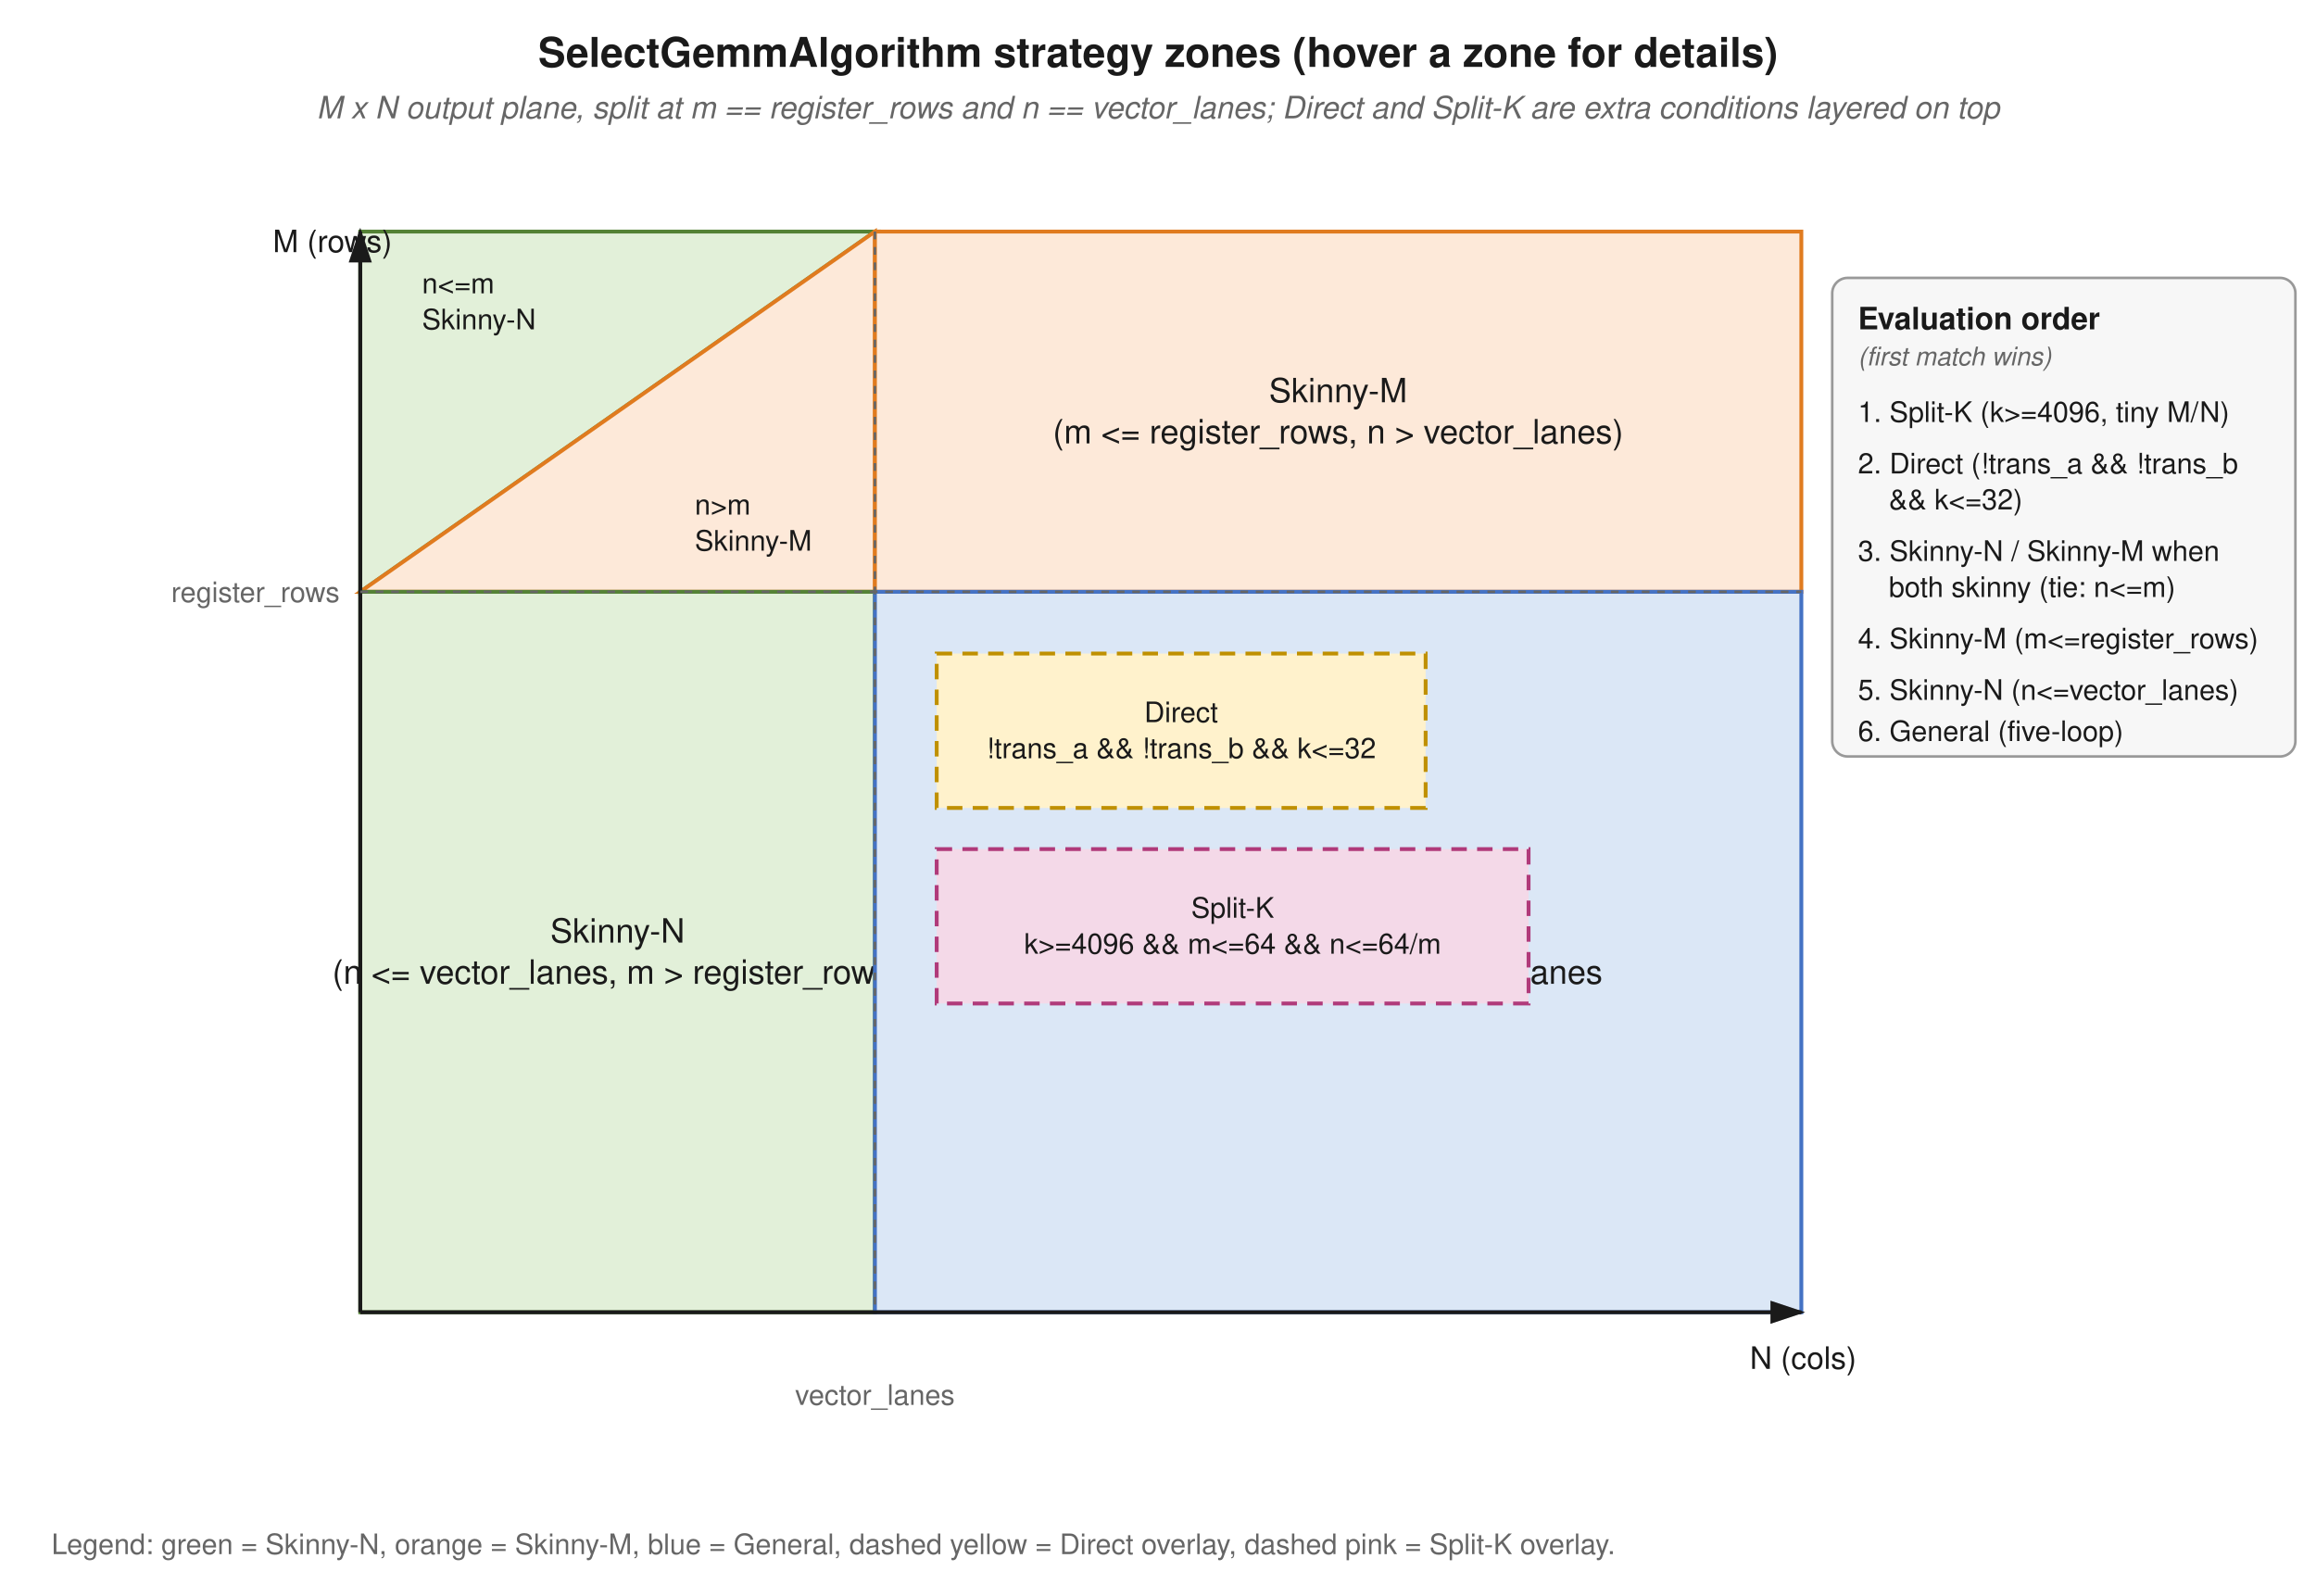
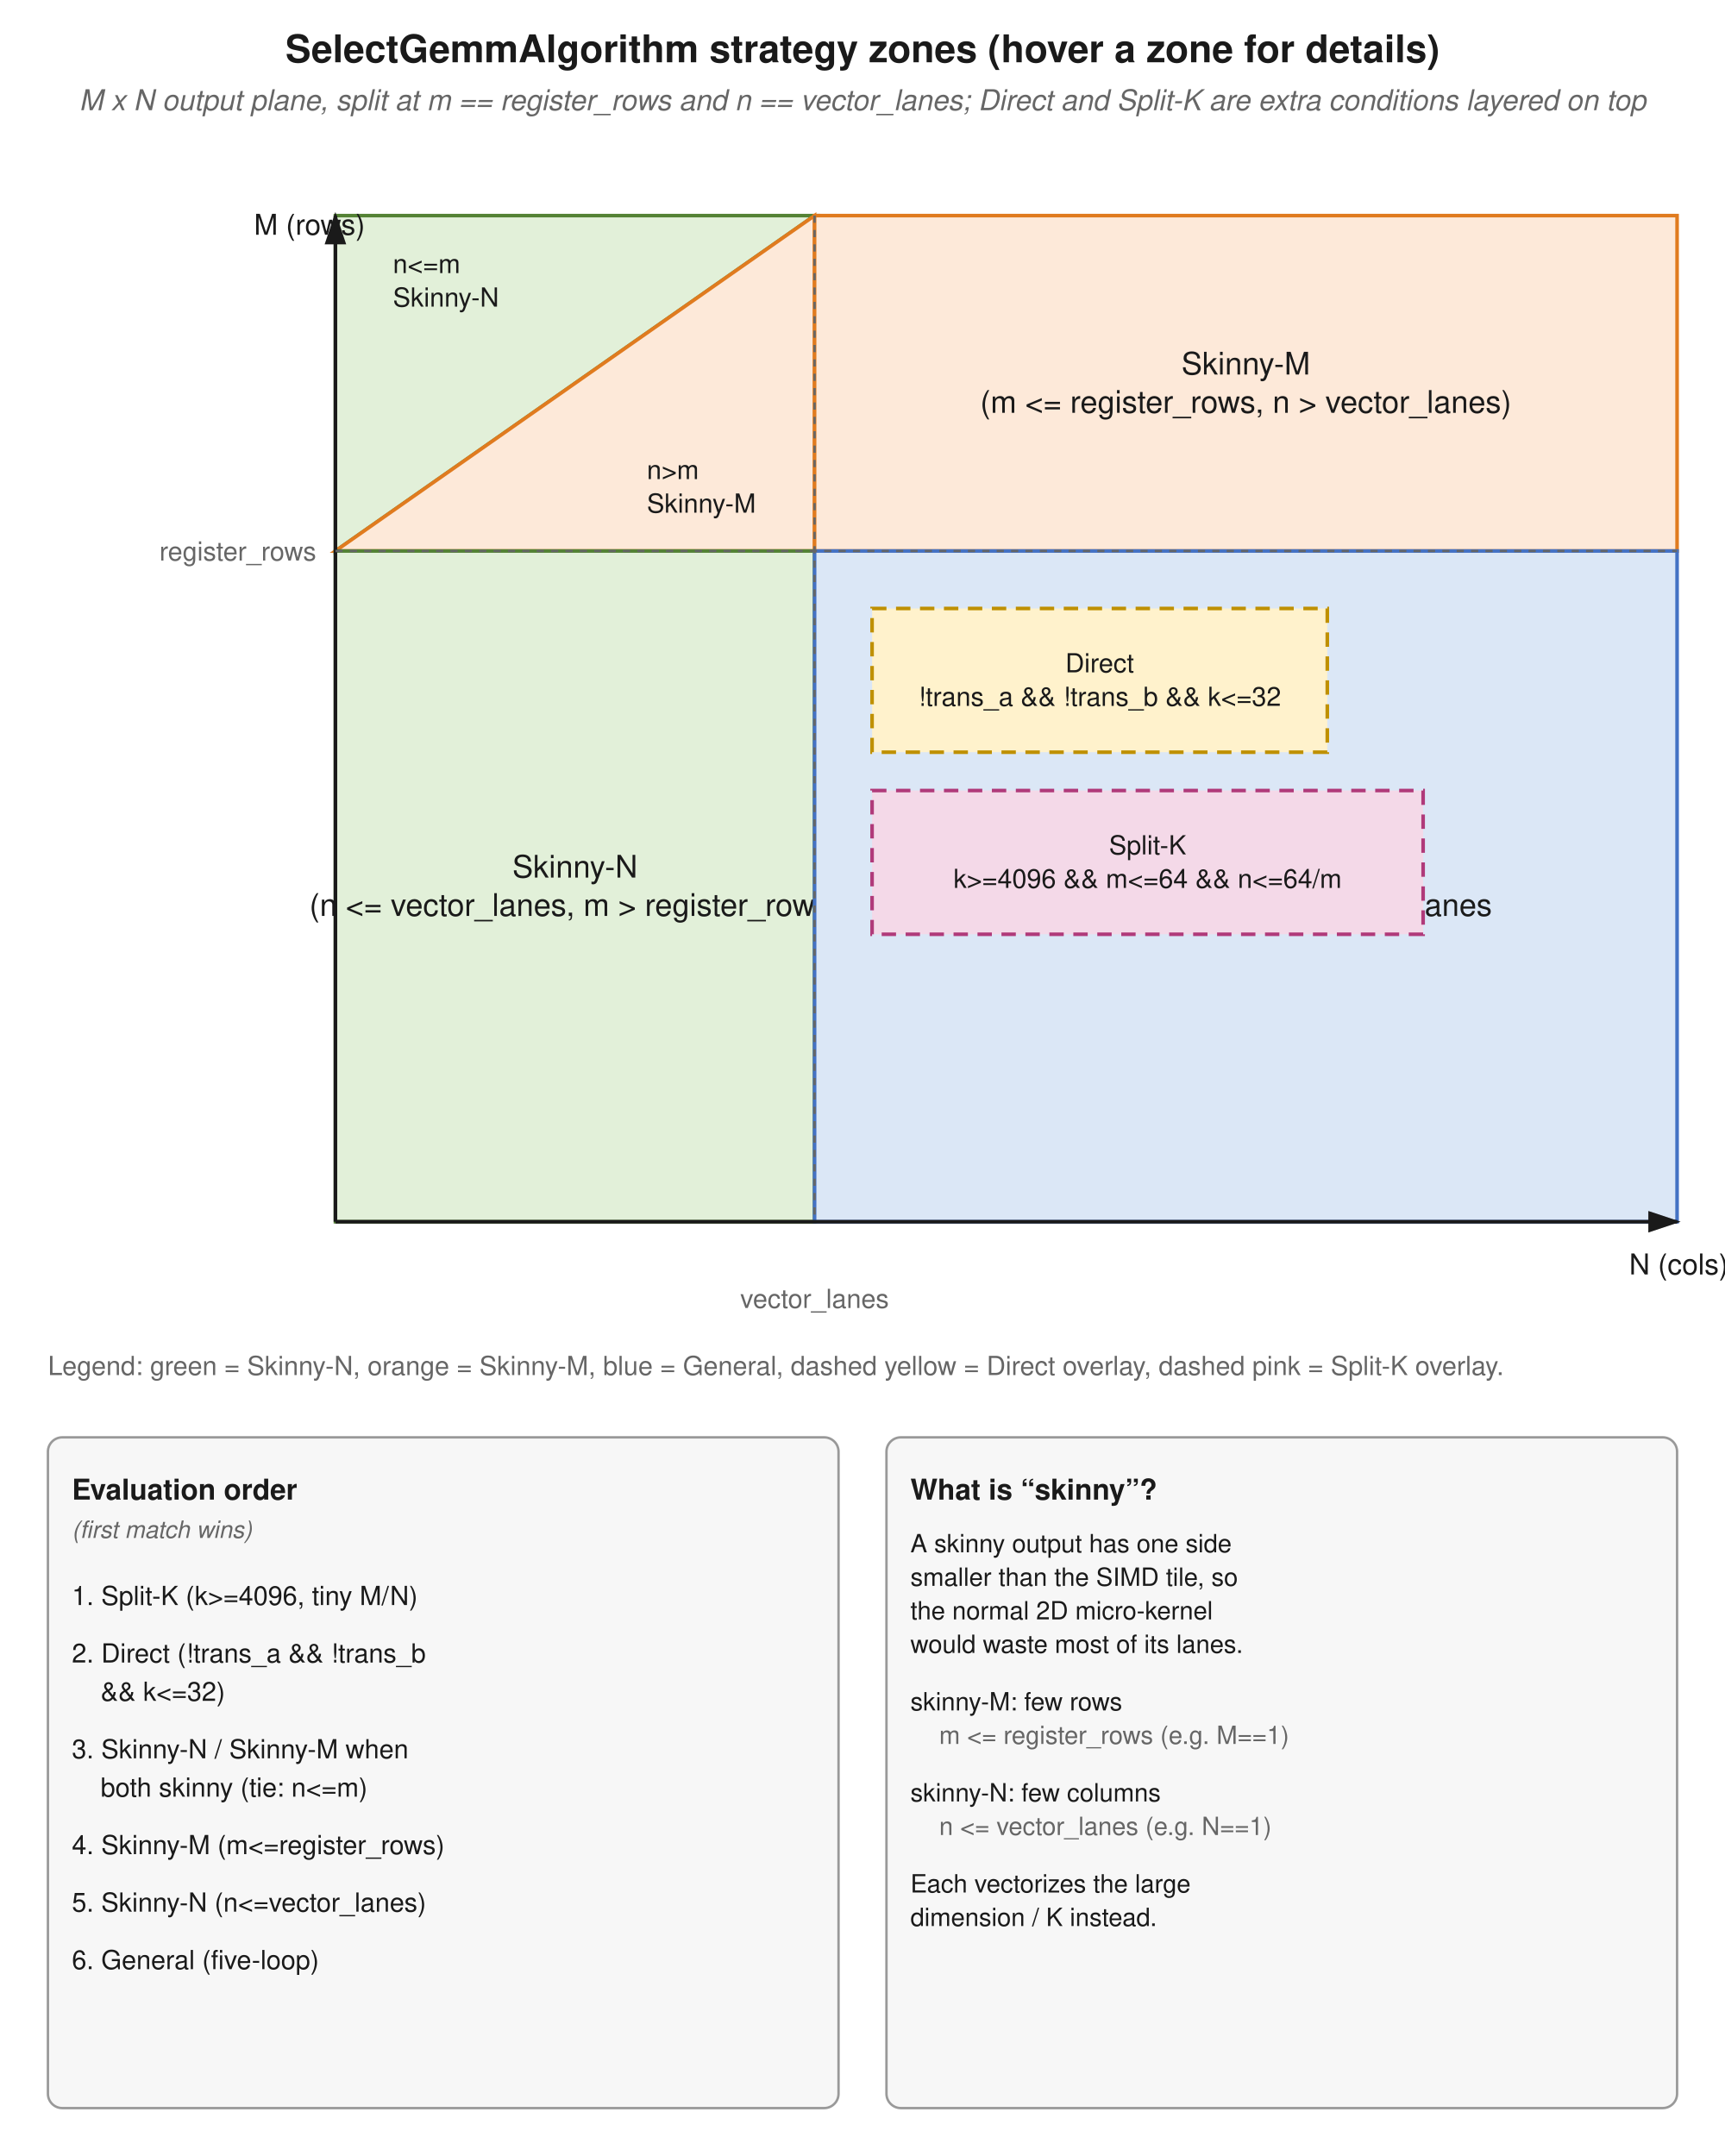
- <svg xmlns="http://www.w3.org/2000/svg" viewBox="0 0 900 620" font-family="Helvetica, Arial, sans-serif" role="img" aria-labelledby="gemm-strategy-zones-title">
+ <svg xmlns="http://www.w3.org/2000/svg" viewBox="0 0 720 900" font-family="Helvetica, Arial, sans-serif" role="img" aria-labelledby="gemm-strategy-zones-title">
  <defs>
    <marker id="axis-arrow" markerWidth="10" markerHeight="10" refX="8" refY="3" orient="auto" markerUnits="strokeWidth">
      <path d="M0,0 L0,6 L9,3 z" fill="#1a1a1a" />
    </marker>
  </defs>
-   <text x="450.0" y="26" text-anchor="middle" font-size="16" font-weight="bold" fill="#1a1a1a">SelectGemmAlgorithm strategy zones (hover a zone for details)</text>
-   <text x="450.0" y="46" text-anchor="middle" font-size="12" font-style="italic" fill="#666666">M x N output plane, split at m == register_rows and n == vector_lanes; Direct and Split-K are extra conditions layered on top</text>
+   <text x="360.0" y="26" text-anchor="middle" font-size="16" font-weight="bold" fill="#1a1a1a">SelectGemmAlgorithm strategy zones (hover a zone for details)</text>
+   <text x="360.0" y="46" text-anchor="middle" font-size="12" font-style="italic" fill="#666666">M x N output plane, split at m == register_rows and n == vector_lanes; Direct and Split-K are extra conditions layered on top</text>
  <g id="zone-both-skinny-n">
    <polygon points="140,90 340,90 140,230" fill="#e2f0d9" stroke="#548235" stroke-width="1.5" />
  </g>
  <g id="zone-both-skinny-m">
    <polygon points="340,90 340,230 140,230" fill="#fde9d9" stroke="#e07b1f" stroke-width="1.5" />
  </g>
  <text x="164" y="114" font-size="11" fill="#1a1a1a">n&lt;=m</text>
  <text x="164" y="128" font-size="11" fill="#1a1a1a">Skinny-N</text>
  <text x="270" y="200" font-size="11" fill="#1a1a1a">n&gt;m</text>
  <text x="270" y="214" font-size="11" fill="#1a1a1a">Skinny-M</text>
  <g class="zone" id="zone-skinny-m">
    <rect x="340" y="90" width="360" height="140" fill="#fde9d9" stroke="#e07b1f" stroke-width="1.5" />
    <text x="520.0" y="156.333" text-anchor="middle" font-size="13" fill="#1a1a1a">Skinny-M</text>
    <text x="520.0" y="172.333" text-anchor="middle" font-size="13" fill="#1a1a1a">(m &lt;= register_rows, n &gt; vector_lanes)</text>
  </g>
  <g class="zone" id="zone-skinny-n">
    <rect x="140" y="230" width="200" height="280" fill="#e2f0d9" stroke="#548235" stroke-width="1.5" />
    <text x="240.0" y="366.333" text-anchor="middle" font-size="13" fill="#1a1a1a">Skinny-N</text>
    <text x="240.0" y="382.333" text-anchor="middle" font-size="13" fill="#1a1a1a">(n &lt;= vector_lanes, m &gt; register_rows)</text>
  </g>
  <g class="zone" id="zone-general">
    <rect x="340" y="230" width="360" height="280" fill="#dbe7f6" stroke="#4472c4" stroke-width="1.5" />
    <text x="520.0" y="366.333" text-anchor="middle" font-size="13" fill="#1a1a1a">General (five-loop)</text>
    <text x="520.0" y="382.333" text-anchor="middle" font-size="13" fill="#1a1a1a">m &gt; register_rows, n &gt; vector_lanes</text>
  </g>
  <g class="zone" id="zone-direct">
    <rect x="364" y="254" width="190" height="60" fill="#fff2cc" stroke="#bf9000" stroke-width="1.5" stroke-dasharray="6,4" />
    <text x="459.0" y="280.667" text-anchor="middle" font-size="11" fill="#1a1a1a">Direct</text>
    <text x="459.0" y="294.667" text-anchor="middle" font-size="11" fill="#1a1a1a">!trans_a &amp;&amp; !trans_b &amp;&amp; k&lt;=32</text>
  </g>
  <g class="zone" id="zone-split-k">
    <rect x="364" y="330" width="230" height="60" fill="#f4d9e8" stroke="#b03a7a" stroke-width="1.5" stroke-dasharray="6,4" />
    <text x="479.0" y="356.667" text-anchor="middle" font-size="11" fill="#1a1a1a">Split-K</text>
    <text x="479.0" y="370.667" text-anchor="middle" font-size="11" fill="#1a1a1a">k&gt;=4096 &amp;&amp; m&lt;=64 &amp;&amp; n&lt;=64/m</text>
  </g>
  <line x1="140" y1="510" x2="140" y2="90" stroke="#1a1a1a" stroke-width="1.5" marker-end="url(#axis-arrow)" />
  <line x1="140" y1="510" x2="700" y2="510" stroke="#1a1a1a" stroke-width="1.5" marker-end="url(#axis-arrow)" />
  <text x="106" y="98" font-size="12" fill="#1a1a1a">M (rows)</text>
  <text x="680" y="532" font-size="12" fill="#1a1a1a">N (cols)</text>
  <text x="132" y="234" text-anchor="end" font-size="11" fill="#666666">register_rows</text>
  <text x="340" y="546" text-anchor="middle" font-size="11" fill="#666666">vector_lanes</text>
  <line x1="340" y1="90" x2="340" y2="510" stroke="#666666" stroke-width="1" stroke-dasharray="3,3" />
  <line x1="140" y1="230" x2="700" y2="230" stroke="#666666" stroke-width="1" stroke-dasharray="3,3" />
-   <text x="20" y="604" font-size="11" fill="#666666">Legend: green = Skinny-N, orange = Skinny-M, blue = General, dashed yellow = Direct overlay, dashed pink = Split-K overlay.</text>
+   <text x="20" y="574" font-size="11" fill="#666666">Legend: green = Skinny-N, orange = Skinny-M, blue = General, dashed yellow = Direct overlay, dashed pink = Split-K overlay.</text>
  <g id="eval-order">
-     <rect x="712" y="108" width="180" height="186" rx="6" ry="6" fill="#f7f7f7" stroke="#999999" stroke-width="1" />
-     <text x="722" y="128" font-size="12" font-weight="bold" fill="#1a1a1a">Evaluation order</text>
-     <text x="722" y="142" font-size="10" font-style="italic" fill="#666666">(first match wins)</text>
-     <text x="722" y="164" font-size="11" fill="#1a1a1a">1. Split-K (k&gt;=4096, tiny M/N)</text>
-     <text x="722" y="184" font-size="11" fill="#1a1a1a">2. Direct (!trans_a &amp;&amp; !trans_b</text>
-     <text x="734" y="198" font-size="11" fill="#1a1a1a">&amp;&amp; k&lt;=32)</text>
-     <text x="722" y="218" font-size="11" fill="#1a1a1a">3. Skinny-N / Skinny-M when</text>
-     <text x="734" y="232" font-size="11" fill="#1a1a1a">both skinny (tie: n&lt;=m)</text>
-     <text x="722" y="252" font-size="11" fill="#1a1a1a">4. Skinny-M (m&lt;=register_rows)</text>
-     <text x="722" y="272" font-size="11" fill="#1a1a1a">5. Skinny-N (n&lt;=vector_lanes)</text>
-     <text x="722" y="288" font-size="11" fill="#1a1a1a">6. General (five-loop)</text>
+     <rect x="20" y="600" width="330" height="280" rx="6" ry="6" fill="#f7f7f7" stroke="#999999" stroke-width="1" />
+     <text x="30" y="626" font-size="12" font-weight="bold" fill="#1a1a1a">Evaluation order</text>
+     <text x="30" y="642" font-size="10" font-style="italic" fill="#666666">(first match wins)</text>
+     <text x="30" y="670" font-size="11" fill="#1a1a1a">1. Split-K (k&gt;=4096, tiny M/N)</text>
+     <text x="30" y="694" font-size="11" fill="#1a1a1a">2. Direct (!trans_a &amp;&amp; !trans_b</text>
+     <text x="42" y="710" font-size="11" fill="#1a1a1a">&amp;&amp; k&lt;=32)</text>
+     <text x="30" y="734" font-size="11" fill="#1a1a1a">3. Skinny-N / Skinny-M when</text>
+     <text x="42" y="750" font-size="11" fill="#1a1a1a">both skinny (tie: n&lt;=m)</text>
+     <text x="30" y="774" font-size="11" fill="#1a1a1a">4. Skinny-M (m&lt;=register_rows)</text>
+     <text x="30" y="798" font-size="11" fill="#1a1a1a">5. Skinny-N (n&lt;=vector_lanes)</text>
+     <text x="30" y="822" font-size="11" fill="#1a1a1a">6. General (five-loop)</text>
+   </g>
+   <g id="skinny-note">
+     <rect x="370" y="600" width="330" height="280" rx="6" ry="6" fill="#f7f7f7" stroke="#999999" stroke-width="1" />
+     <text x="380" y="626" font-size="12" font-weight="bold" fill="#1a1a1a">What is “skinny”?</text>
+     <text x="380" y="648" font-size="10.5" fill="#1a1a1a">A skinny output has one side</text>
+     <text x="380" y="662" font-size="10.5" fill="#1a1a1a">smaller than the SIMD tile, so</text>
+     <text x="380" y="676" font-size="10.5" fill="#1a1a1a">the normal 2D micro-kernel</text>
+     <text x="380" y="690" font-size="10.5" fill="#1a1a1a">would waste most of its lanes.</text>
+     <text x="380" y="714" font-size="10.5" fill="#1a1a1a">skinny-M: few rows</text>
+     <text x="392" y="728" font-size="10.5" fill="#666666">m &lt;= register_rows (e.g. M==1)</text>
+     <text x="380" y="752" font-size="10.5" fill="#1a1a1a">skinny-N: few columns</text>
+     <text x="392" y="766" font-size="10.5" fill="#666666">n &lt;= vector_lanes (e.g. N==1)</text>
+     <text x="380" y="790" font-size="10.5" fill="#1a1a1a">Each vectorizes the large</text>
+     <text x="380" y="804" font-size="10.5" fill="#1a1a1a">dimension / K instead.</text>
  </g>
</svg>
